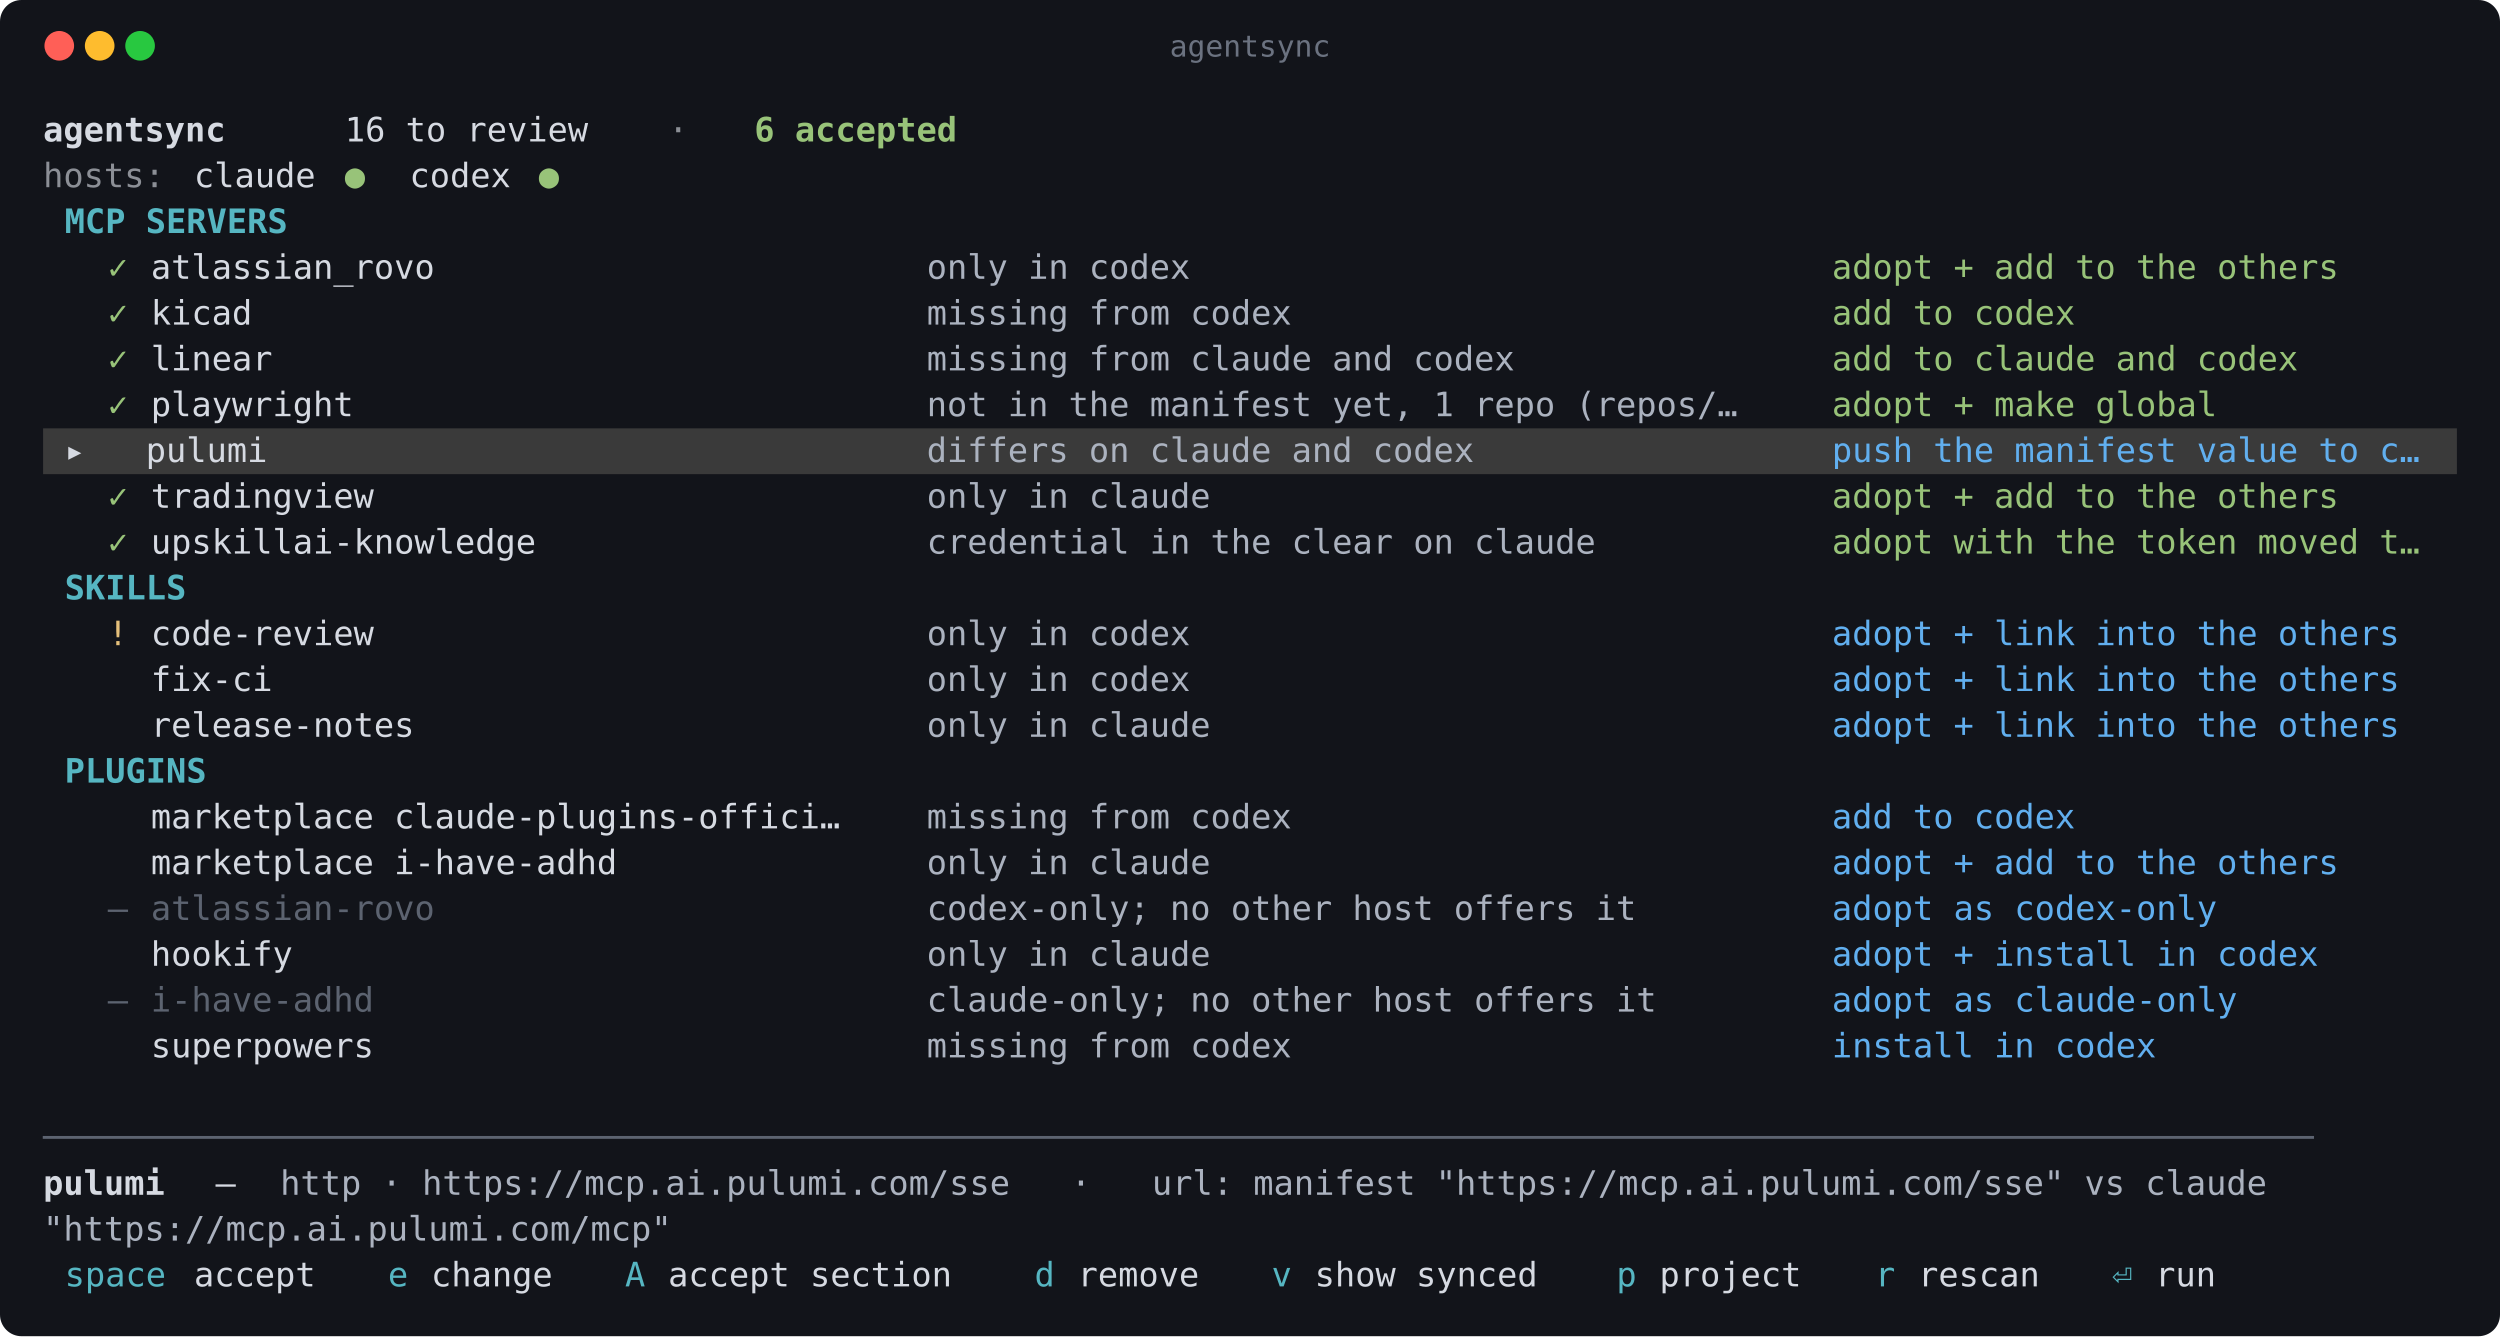
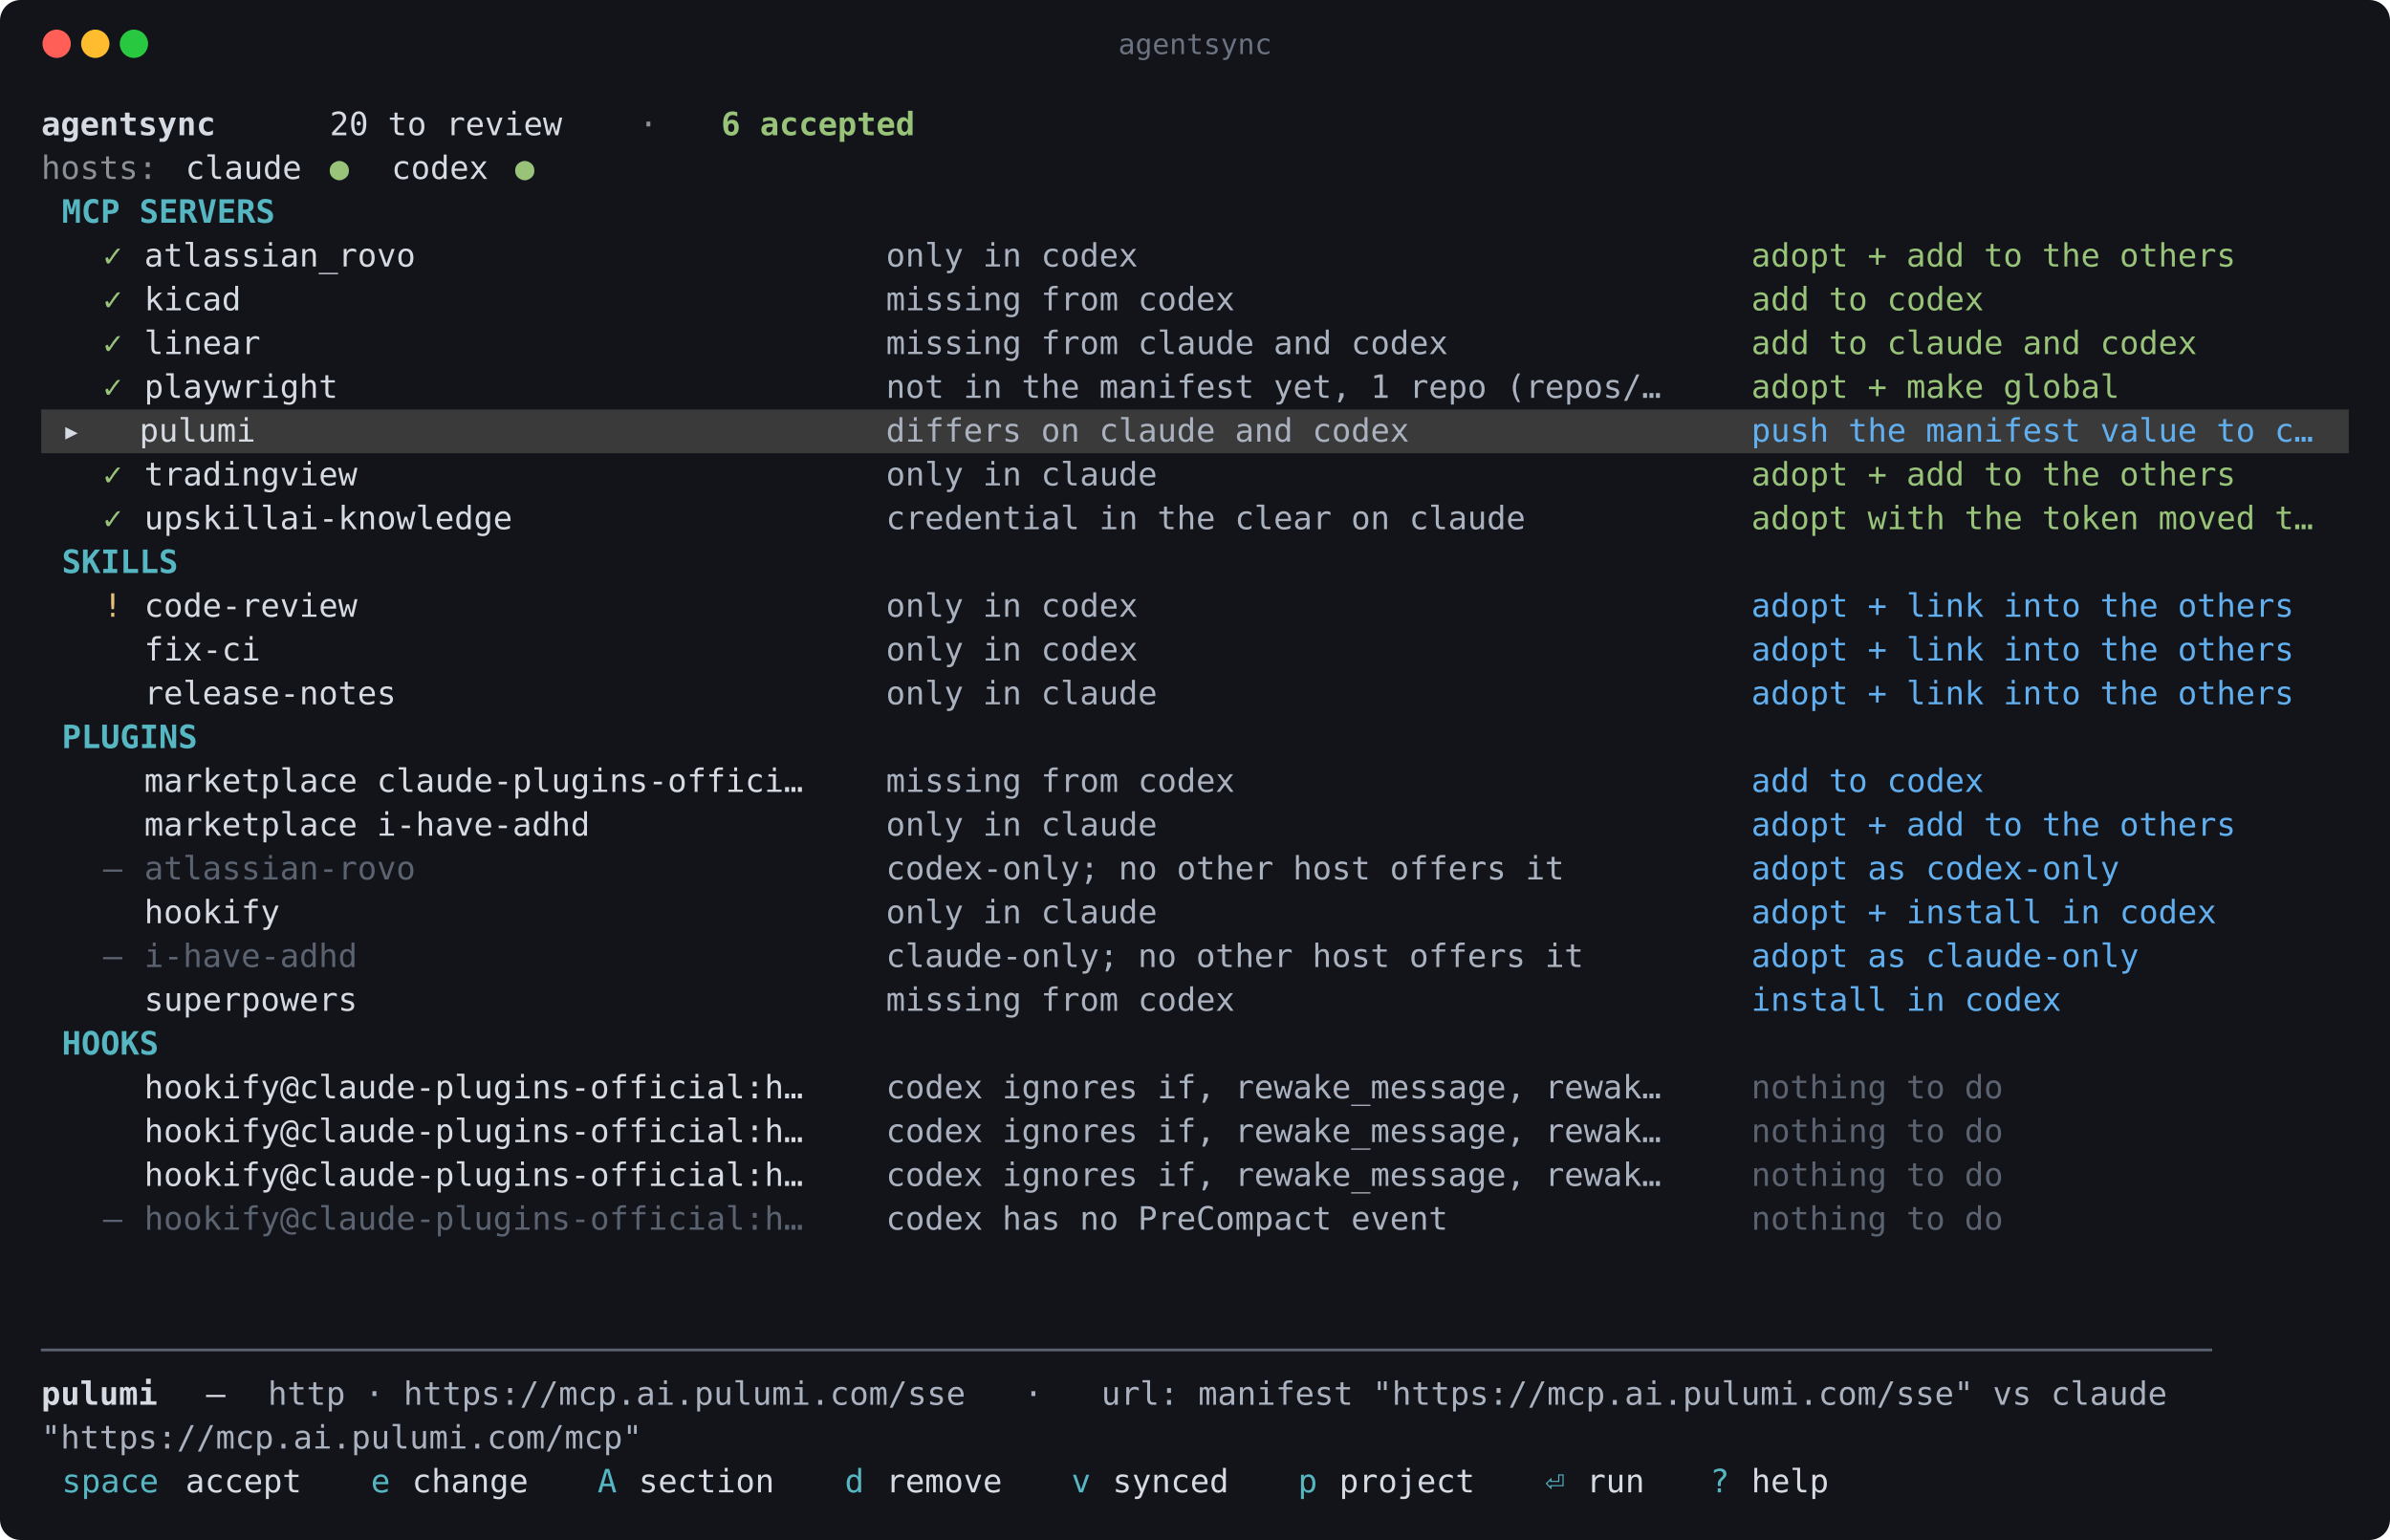
- <svg xmlns="http://www.w3.org/2000/svg" width="928" height="496" viewBox="0 0 928 496" font-family="ui-monospace,SFMono-Regular,Menlo,Consolas,monospace" font-size="12.5">
-   <rect width="928" height="496" rx="8" fill="#12141a" />
+ <svg xmlns="http://www.w3.org/2000/svg" width="928" height="598" viewBox="0 0 928 598" font-family="ui-monospace,SFMono-Regular,Menlo,Consolas,monospace" font-size="12.5">
+   <rect width="928" height="598" rx="8" fill="#12141a" />
  <circle cx="22" cy="17" r="5.5" fill="#ff5f57" />
  <circle cx="37" cy="17" r="5.5" fill="#febc2e" />
  <circle cx="52" cy="17" r="5.5" fill="#28c840" />
  <text x="464" y="21" fill="#6b7280" text-anchor="middle" font-size="11">agentsync</text>
  <rect x="16.0" y="159.0" width="896.0" height="17.0" fill="#3a3a3a" />
  <text x="16.0" y="52.5" fill="#d6dae2" font-weight="600" xml:space="preserve">agentsync</text>
-   <text x="128.0" y="52.5" fill="#d6dae2" xml:space="preserve">16 to review</text>
+   <text x="128.0" y="52.5" fill="#d6dae2" xml:space="preserve">20 to review</text>
  <text x="248.0" y="52.5" fill="#d6dae2" opacity="0.62" xml:space="preserve">·</text>
  <text x="280.0" y="52.5" fill="#98c379" font-weight="600" xml:space="preserve">6 accepted</text>
  <text x="16.0" y="69.5" fill="#d6dae2" opacity="0.62" xml:space="preserve">hosts:</text>
  <text x="72.0" y="69.5" fill="#d6dae2" xml:space="preserve">claude</text>
  <text x="128.0" y="69.5" fill="#98c379" xml:space="preserve">●</text>
  <text x="152.0" y="69.5" fill="#d6dae2" xml:space="preserve">codex</text>
  <text x="200.0" y="69.5" fill="#98c379" xml:space="preserve">●</text>
  <text x="24.0" y="86.5" fill="#56b6c2" font-weight="600" xml:space="preserve">MCP SERVERS</text>
  <text x="40.0" y="103.5" fill="#98c379" xml:space="preserve">✓</text>
  <text x="56.0" y="103.5" fill="#d6dae2" xml:space="preserve">atlassian_rovo</text>
  <text x="344.0" y="103.5" fill="#abb2bf" xml:space="preserve">only in codex</text>
  <text x="680.0" y="103.5" fill="#98c379" xml:space="preserve">adopt + add to the others</text>
  <text x="40.0" y="120.5" fill="#98c379" xml:space="preserve">✓</text>
  <text x="56.0" y="120.5" fill="#d6dae2" xml:space="preserve">kicad</text>
  <text x="344.0" y="120.5" fill="#abb2bf" xml:space="preserve">missing from codex</text>
  <text x="680.0" y="120.5" fill="#98c379" xml:space="preserve">add to codex</text>
  <text x="40.0" y="137.5" fill="#98c379" xml:space="preserve">✓</text>
  <text x="56.0" y="137.5" fill="#d6dae2" xml:space="preserve">linear</text>
  <text x="344.0" y="137.5" fill="#abb2bf" xml:space="preserve">missing from claude and codex</text>
  <text x="680.0" y="137.5" fill="#98c379" xml:space="preserve">add to claude and codex</text>
  <text x="40.0" y="154.5" fill="#98c379" xml:space="preserve">✓</text>
  <text x="56.0" y="154.5" fill="#d6dae2" xml:space="preserve">playwright</text>
  <text x="344.0" y="154.5" fill="#abb2bf" xml:space="preserve">not in the manifest yet, 1 repo (repos/…</text>
  <text x="680.0" y="154.5" fill="#98c379" xml:space="preserve">adopt + make global</text>
  <text x="24.0" y="171.5" fill="#d6dae2" xml:space="preserve">▸   pulumi</text>
  <text x="344.0" y="171.5" fill="#abb2bf" xml:space="preserve">differs on claude and codex</text>
  <text x="680.0" y="171.5" fill="#61afef" xml:space="preserve">push the manifest value to c…</text>
  <text x="40.0" y="188.5" fill="#98c379" xml:space="preserve">✓</text>
  <text x="56.0" y="188.5" fill="#d6dae2" xml:space="preserve">tradingview</text>
  <text x="344.0" y="188.5" fill="#abb2bf" xml:space="preserve">only in claude</text>
  <text x="680.0" y="188.5" fill="#98c379" xml:space="preserve">adopt + add to the others</text>
  <text x="40.0" y="205.5" fill="#98c379" xml:space="preserve">✓</text>
  <text x="56.0" y="205.5" fill="#d6dae2" xml:space="preserve">upskillai-knowledge</text>
  <text x="344.0" y="205.5" fill="#abb2bf" xml:space="preserve">credential in the clear on claude</text>
  <text x="680.0" y="205.5" fill="#98c379" xml:space="preserve">adopt with the token moved t…</text>
  <text x="24.0" y="222.5" fill="#56b6c2" font-weight="600" xml:space="preserve">SKILLS</text>
  <text x="40.0" y="239.5" fill="#e5c07b" xml:space="preserve">!</text>
  <text x="56.0" y="239.5" fill="#d6dae2" xml:space="preserve">code-review</text>
  <text x="344.0" y="239.5" fill="#abb2bf" xml:space="preserve">only in codex</text>
  <text x="680.0" y="239.5" fill="#61afef" xml:space="preserve">adopt + link into the others</text>
  <text x="56.0" y="256.5" fill="#d6dae2" xml:space="preserve">fix-ci</text>
  <text x="344.0" y="256.5" fill="#abb2bf" xml:space="preserve">only in codex</text>
  <text x="680.0" y="256.5" fill="#61afef" xml:space="preserve">adopt + link into the others</text>
  <text x="56.0" y="273.5" fill="#d6dae2" xml:space="preserve">release-notes</text>
  <text x="344.0" y="273.5" fill="#abb2bf" xml:space="preserve">only in claude</text>
  <text x="680.0" y="273.5" fill="#61afef" xml:space="preserve">adopt + link into the others</text>
  <text x="24.0" y="290.5" fill="#56b6c2" font-weight="600" xml:space="preserve">PLUGINS</text>
  <text x="56.0" y="307.5" fill="#d6dae2" xml:space="preserve">marketplace claude-plugins-offici…</text>
  <text x="344.0" y="307.5" fill="#abb2bf" xml:space="preserve">missing from codex</text>
  <text x="680.0" y="307.5" fill="#61afef" xml:space="preserve">add to codex</text>
  <text x="56.0" y="324.5" fill="#d6dae2" xml:space="preserve">marketplace i-have-adhd</text>
  <text x="344.0" y="324.5" fill="#abb2bf" xml:space="preserve">only in claude</text>
  <text x="680.0" y="324.5" fill="#61afef" xml:space="preserve">adopt + add to the others</text>
  <text x="40.0" y="341.5" fill="#5c6370" xml:space="preserve">—</text>
  <text x="56.0" y="341.5" fill="#5c6370" xml:space="preserve">atlassian-rovo</text>
  <text x="344.0" y="341.5" fill="#abb2bf" xml:space="preserve">codex-only; no other host offers it</text>
  <text x="680.0" y="341.5" fill="#61afef" xml:space="preserve">adopt as codex-only</text>
  <text x="56.0" y="358.5" fill="#d6dae2" xml:space="preserve">hookify</text>
  <text x="344.0" y="358.5" fill="#abb2bf" xml:space="preserve">only in claude</text>
  <text x="680.0" y="358.5" fill="#61afef" xml:space="preserve">adopt + install in codex</text>
  <text x="40.0" y="375.5" fill="#5c6370" xml:space="preserve">—</text>
  <text x="56.0" y="375.5" fill="#5c6370" xml:space="preserve">i-have-adhd</text>
  <text x="344.0" y="375.5" fill="#abb2bf" xml:space="preserve">claude-only; no other host offers it</text>
  <text x="680.0" y="375.5" fill="#61afef" xml:space="preserve">adopt as claude-only</text>
  <text x="56.0" y="392.5" fill="#d6dae2" xml:space="preserve">superpowers</text>
  <text x="344.0" y="392.5" fill="#abb2bf" xml:space="preserve">missing from codex</text>
  <text x="680.0" y="392.5" fill="#61afef" xml:space="preserve">install in codex</text>
-   <text x="16.0" y="426.5" fill="#5c6370" xml:space="preserve">────────────────────────────────────────────────────────────────────────────────────────────────────────────────</text>
-   <text x="16.0" y="443.5" fill="#d6dae2" font-weight="600" xml:space="preserve">pulumi</text>
-   <text x="80.0" y="443.5" fill="#d6dae2" xml:space="preserve">—</text>
-   <text x="104.0" y="443.5" fill="#abb2bf" xml:space="preserve">http · https://mcp.ai.pulumi.com/sse   ·   url: manifest "https://mcp.ai.pulumi.com/sse" vs claude</text>
-   <text x="16.0" y="460.5" fill="#abb2bf" xml:space="preserve">"https://mcp.ai.pulumi.com/mcp"</text>
-   <text x="24.0" y="477.5" fill="#56b6c2" xml:space="preserve">space</text>
-   <text x="72.0" y="477.5" fill="#d6dae2" xml:space="preserve">accept</text>
-   <text x="144.0" y="477.5" fill="#56b6c2" xml:space="preserve">e</text>
-   <text x="160.0" y="477.5" fill="#d6dae2" xml:space="preserve">change</text>
-   <text x="232.0" y="477.5" fill="#56b6c2" xml:space="preserve">A</text>
-   <text x="248.0" y="477.5" fill="#d6dae2" xml:space="preserve">accept section</text>
-   <text x="384.0" y="477.5" fill="#56b6c2" xml:space="preserve">d</text>
-   <text x="400.0" y="477.5" fill="#d6dae2" xml:space="preserve">remove</text>
-   <text x="472.0" y="477.5" fill="#56b6c2" xml:space="preserve">v</text>
-   <text x="488.0" y="477.5" fill="#d6dae2" xml:space="preserve">show synced</text>
-   <text x="600.0" y="477.5" fill="#56b6c2" xml:space="preserve">p</text>
-   <text x="616.0" y="477.5" fill="#d6dae2" xml:space="preserve">project</text>
-   <text x="696.0" y="477.5" fill="#56b6c2" xml:space="preserve">r</text>
-   <text x="712.0" y="477.5" fill="#d6dae2" xml:space="preserve">rescan</text>
-   <text x="784.0" y="477.5" fill="#56b6c2" xml:space="preserve">⏎</text>
-   <text x="800.0" y="477.5" fill="#d6dae2" xml:space="preserve">run</text>
+   <text x="24.0" y="409.5" fill="#56b6c2" font-weight="600" xml:space="preserve">HOOKS</text>
+   <text x="56.0" y="426.5" fill="#d6dae2" xml:space="preserve">hookify@claude-plugins-official:h…</text>
+   <text x="344.0" y="426.5" fill="#abb2bf" xml:space="preserve">codex ignores if, rewake_message, rewak…</text>
+   <text x="680.0" y="426.5" fill="#5c6370" xml:space="preserve">nothing to do</text>
+   <text x="56.0" y="443.5" fill="#d6dae2" xml:space="preserve">hookify@claude-plugins-official:h…</text>
+   <text x="344.0" y="443.5" fill="#abb2bf" xml:space="preserve">codex ignores if, rewake_message, rewak…</text>
+   <text x="680.0" y="443.5" fill="#5c6370" xml:space="preserve">nothing to do</text>
+   <text x="56.0" y="460.5" fill="#d6dae2" xml:space="preserve">hookify@claude-plugins-official:h…</text>
+   <text x="344.0" y="460.5" fill="#abb2bf" xml:space="preserve">codex ignores if, rewake_message, rewak…</text>
+   <text x="680.0" y="460.5" fill="#5c6370" xml:space="preserve">nothing to do</text>
+   <text x="40.0" y="477.5" fill="#5c6370" xml:space="preserve">—</text>
+   <text x="56.0" y="477.5" fill="#5c6370" xml:space="preserve">hookify@claude-plugins-official:h…</text>
+   <text x="344.0" y="477.5" fill="#abb2bf" xml:space="preserve">codex has no PreCompact event</text>
+   <text x="680.0" y="477.5" fill="#5c6370" xml:space="preserve">nothing to do</text>
+   <text x="16.0" y="528.5" fill="#5c6370" xml:space="preserve">────────────────────────────────────────────────────────────────────────────────────────────────────────────────</text>
+   <text x="16.0" y="545.5" fill="#d6dae2" font-weight="600" xml:space="preserve">pulumi</text>
+   <text x="80.0" y="545.5" fill="#d6dae2" xml:space="preserve">—</text>
+   <text x="104.0" y="545.5" fill="#abb2bf" xml:space="preserve">http · https://mcp.ai.pulumi.com/sse   ·   url: manifest "https://mcp.ai.pulumi.com/sse" vs claude</text>
+   <text x="16.0" y="562.5" fill="#abb2bf" xml:space="preserve">"https://mcp.ai.pulumi.com/mcp"</text>
+   <text x="24.0" y="579.5" fill="#56b6c2" xml:space="preserve">space</text>
+   <text x="72.0" y="579.5" fill="#d6dae2" xml:space="preserve">accept</text>
+   <text x="144.0" y="579.5" fill="#56b6c2" xml:space="preserve">e</text>
+   <text x="160.0" y="579.5" fill="#d6dae2" xml:space="preserve">change</text>
+   <text x="232.0" y="579.5" fill="#56b6c2" xml:space="preserve">A</text>
+   <text x="248.0" y="579.5" fill="#d6dae2" xml:space="preserve">section</text>
+   <text x="328.0" y="579.5" fill="#56b6c2" xml:space="preserve">d</text>
+   <text x="344.0" y="579.5" fill="#d6dae2" xml:space="preserve">remove</text>
+   <text x="416.0" y="579.5" fill="#56b6c2" xml:space="preserve">v</text>
+   <text x="432.0" y="579.5" fill="#d6dae2" xml:space="preserve">synced</text>
+   <text x="504.0" y="579.5" fill="#56b6c2" xml:space="preserve">p</text>
+   <text x="520.0" y="579.5" fill="#d6dae2" xml:space="preserve">project</text>
+   <text x="600.0" y="579.5" fill="#56b6c2" xml:space="preserve">⏎</text>
+   <text x="616.0" y="579.5" fill="#d6dae2" xml:space="preserve">run</text>
+   <text x="664.0" y="579.5" fill="#56b6c2" xml:space="preserve">?</text>
+   <text x="680.0" y="579.5" fill="#d6dae2" xml:space="preserve">help</text>
</svg>
